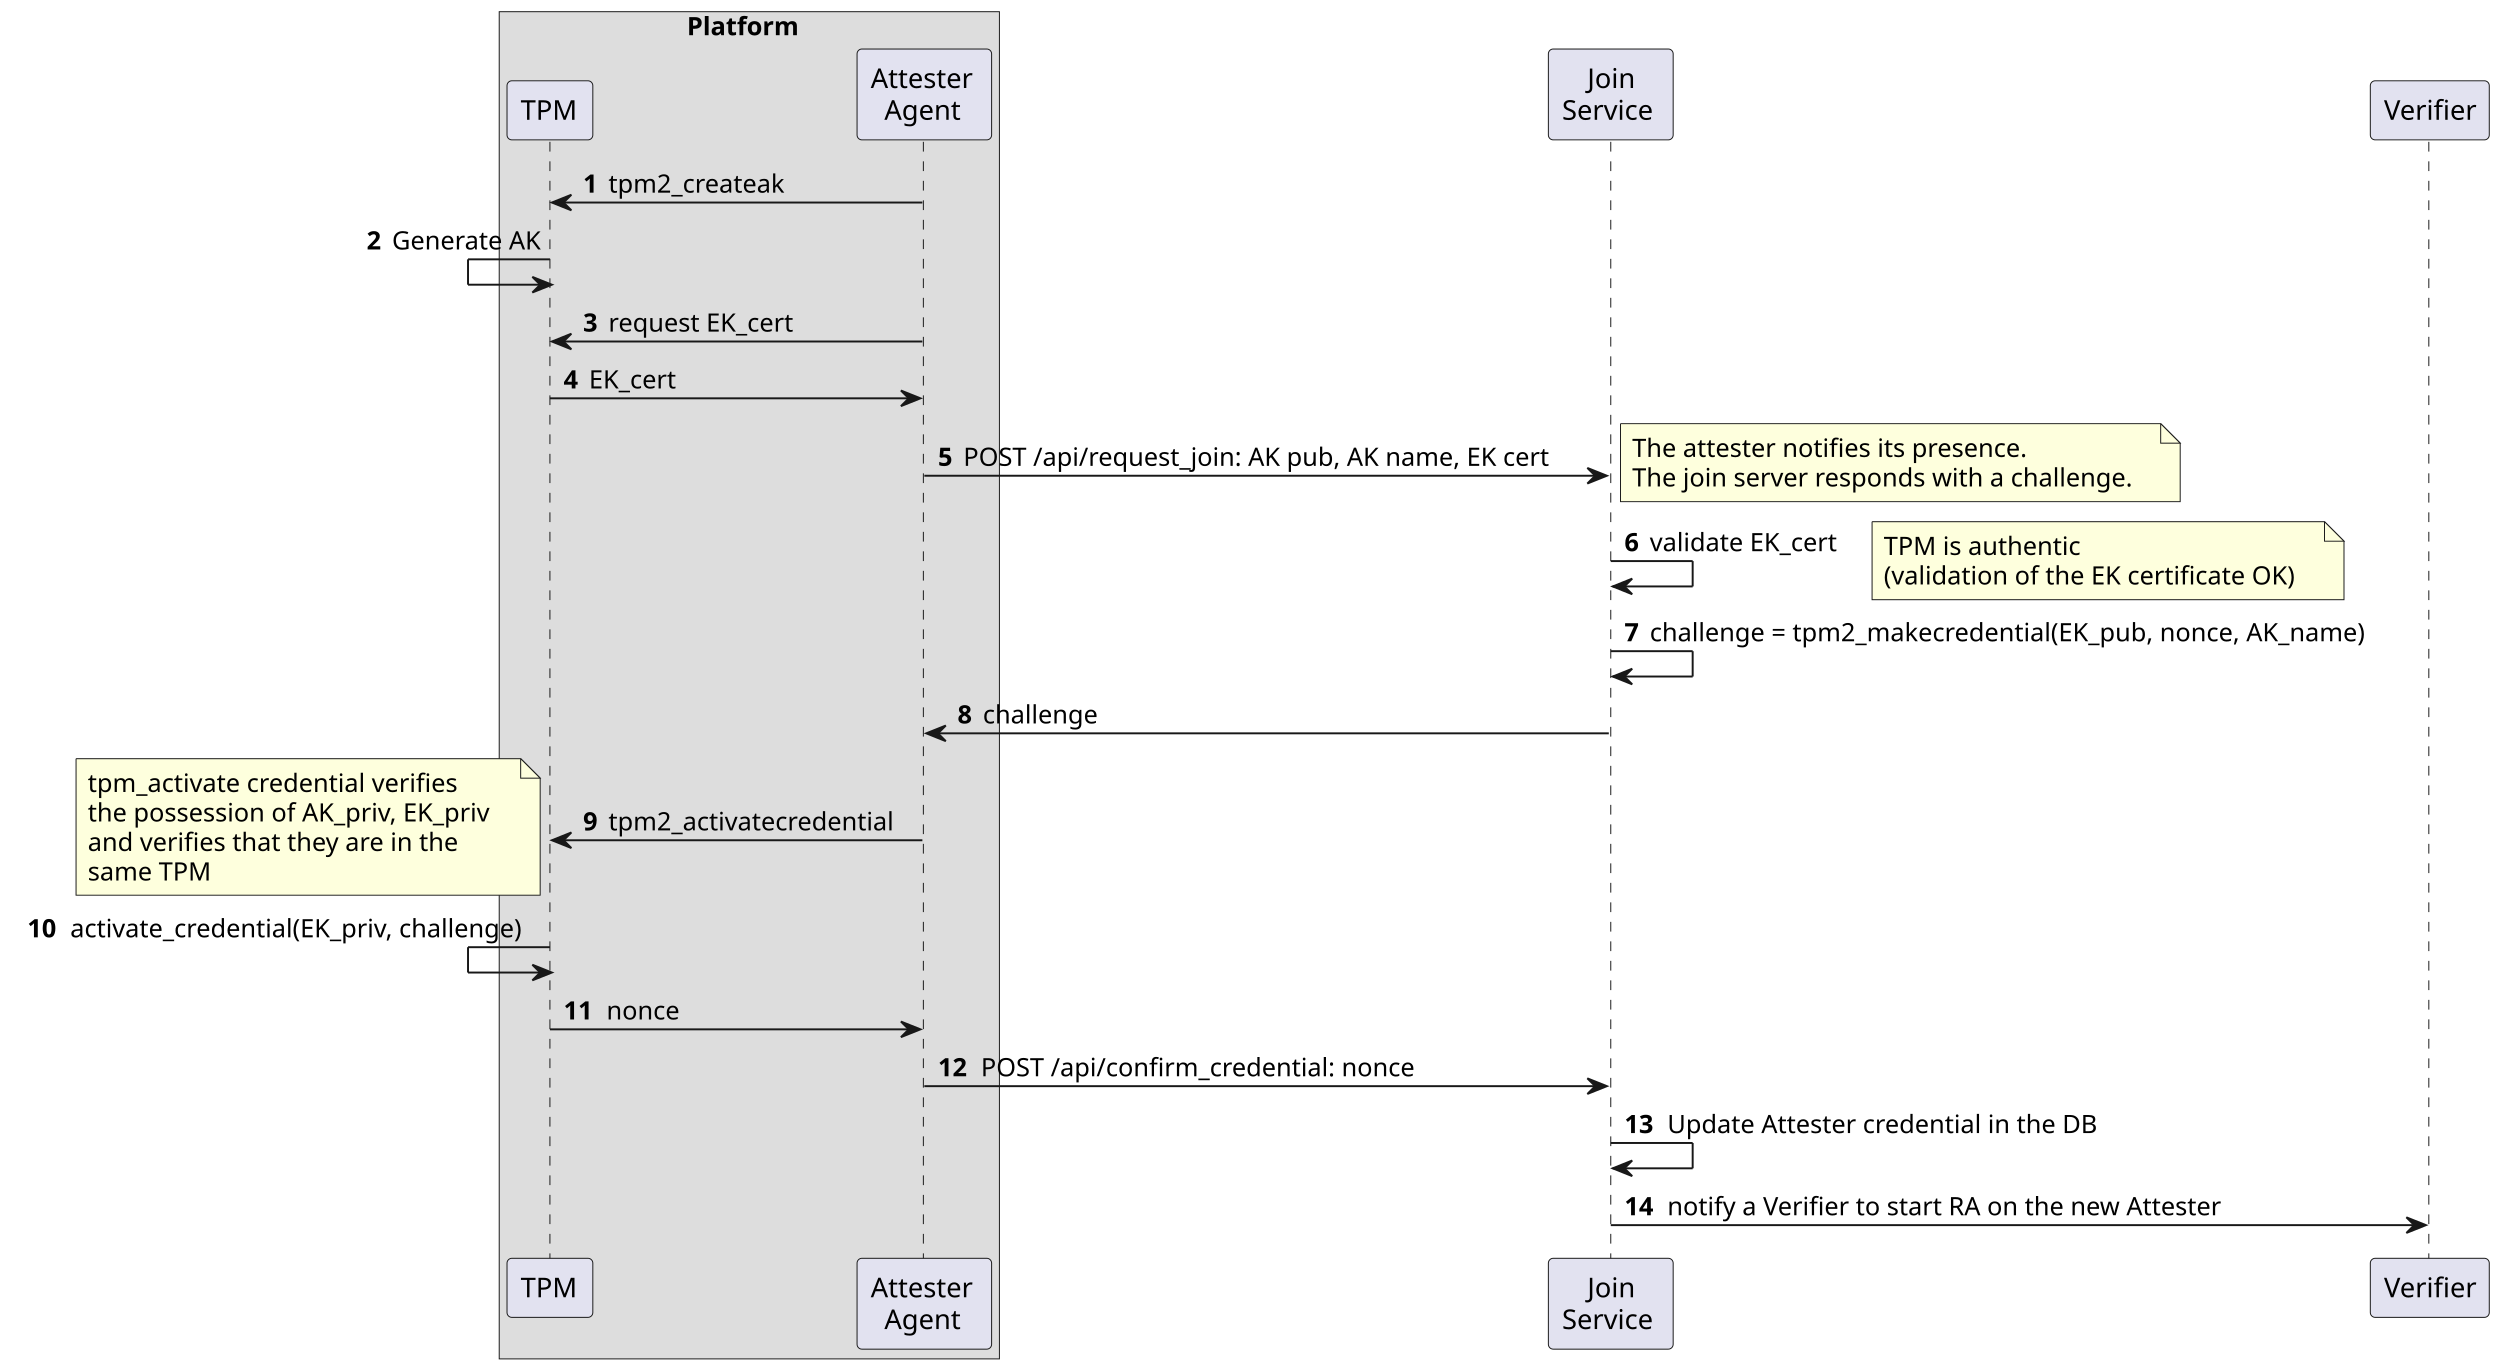
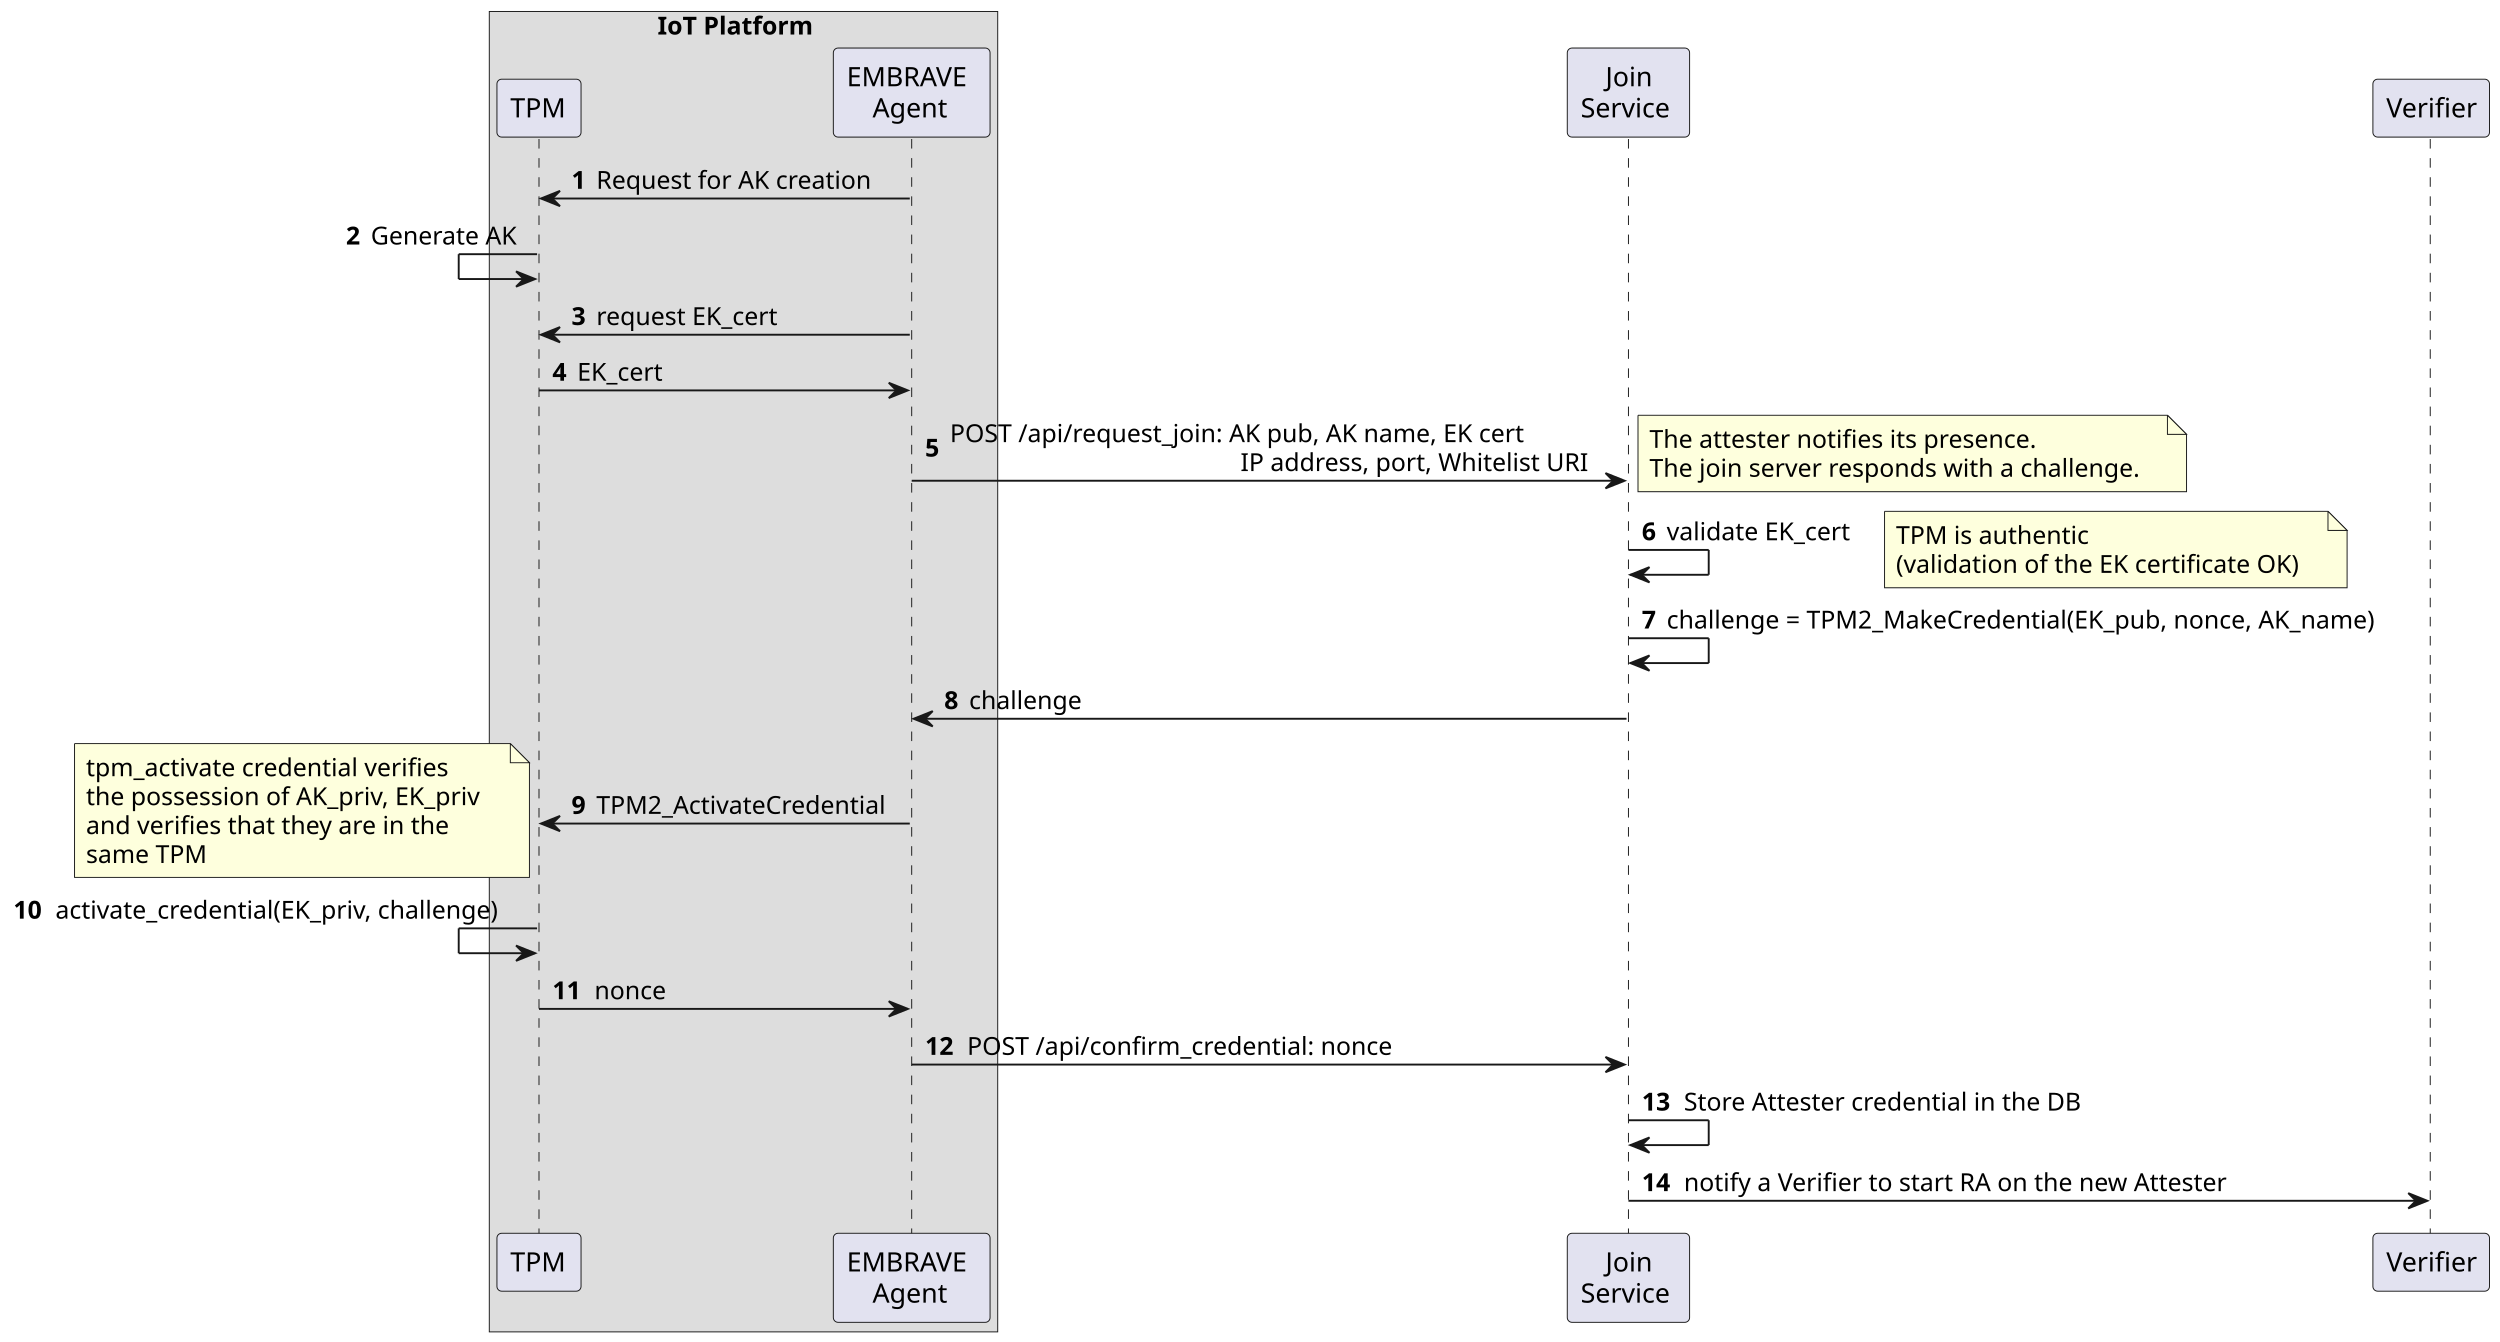
- <svg xmlns="http://www.w3.org/2000/svg" contentStyleType="text/css" height="702px" preserveAspectRatio="none" style="width:1282px;height:702px;background:#FFFFFF;" version="1.1" viewBox="0 0 1282 702" width="1282px" zoomAndPan="magnify">
+ <svg xmlns="http://www.w3.org/2000/svg" contentStyleType="text/css" height="702px" preserveAspectRatio="none" style="width:1308px;height:702px;background:#FFFFFF;" version="1.1" viewBox="0 0 1308 702" width="1308px" zoomAndPan="magnify">
  <defs />
  <g>
-     <rect fill="#DDDDDD" height="690.844" style="stroke:#181818;stroke-width:0.5;" width="256.5" x="256" y="6" />
-     <text fill="#000000" font-family="sans-serif" font-size="13" font-weight="bold" lengthAdjust="spacing" textLength="64" x="352.25" y="18.067">Platform</text>
+     <rect fill="#DDDDDD" height="690.844" style="stroke:#181818;stroke-width:0.5;" width="266" x="256" y="6" />
+     <text fill="#000000" font-family="sans-serif" font-size="13" font-weight="bold" lengthAdjust="spacing" textLength="90" x="344" y="18.067">IoT Platform</text>
    <line style="stroke:#181818;stroke-width:0.5;stroke-dasharray:5.0,5.0;" x1="282" x2="282" y1="72.727" y2="646.25" />
-     <line style="stroke:#181818;stroke-width:0.5;stroke-dasharray:5.0,5.0;" x1="473.5" x2="473.5" y1="72.727" y2="646.25" />
-     <line style="stroke:#181818;stroke-width:0.5;stroke-dasharray:5.0,5.0;" x1="826" x2="826" y1="72.727" y2="646.25" />
-     <line style="stroke:#181818;stroke-width:0.5;stroke-dasharray:5.0,5.0;" x1="1245.5" x2="1245.5" y1="72.727" y2="646.25" />
+     <line style="stroke:#181818;stroke-width:0.5;stroke-dasharray:5.0,5.0;" x1="477" x2="477" y1="72.727" y2="646.25" />
+     <line style="stroke:#181818;stroke-width:0.5;stroke-dasharray:5.0,5.0;" x1="852" x2="852" y1="72.727" y2="646.25" />
+     <line style="stroke:#181818;stroke-width:0.5;stroke-dasharray:5.0,5.0;" x1="1271.5" x2="1271.5" y1="72.727" y2="646.25" />
    <rect fill="#E2E2F0" height="30.297" rx="2.5" ry="2.5" style="stroke:#181818;stroke-width:0.5;" width="44" x="260" y="41.43" />
    <text fill="#000000" font-family="sans-serif" font-size="14" lengthAdjust="spacing" textLength="30" x="267" y="61.425">TPM</text>
    <rect fill="#E2E2F0" height="30.297" rx="2.5" ry="2.5" style="stroke:#181818;stroke-width:0.5;" width="44" x="260" y="645.25" />
    <text fill="#000000" font-family="sans-serif" font-size="14" lengthAdjust="spacing" textLength="30" x="267" y="665.245">TPM</text>
-     <rect fill="#E2E2F0" height="46.594" rx="2.5" ry="2.5" style="stroke:#181818;stroke-width:0.5;" width="69" x="439.5" y="25.133" />
-     <text fill="#000000" font-family="sans-serif" font-size="14" lengthAdjust="spacing" textLength="55" x="446.5" y="45.128">Attester</text>
-     <text fill="#000000" font-family="sans-serif" font-size="14" lengthAdjust="spacing" textLength="41" x="453.5" y="61.425">Agent</text>
-     <rect fill="#E2E2F0" height="46.594" rx="2.5" ry="2.5" style="stroke:#181818;stroke-width:0.5;" width="69" x="439.5" y="645.25" />
-     <text fill="#000000" font-family="sans-serif" font-size="14" lengthAdjust="spacing" textLength="55" x="446.5" y="665.245">Attester</text>
-     <text fill="#000000" font-family="sans-serif" font-size="14" lengthAdjust="spacing" textLength="41" x="453.5" y="681.542">Agent</text>
-     <rect fill="#E2E2F0" height="46.594" rx="2.5" ry="2.5" style="stroke:#181818;stroke-width:0.5;" width="64" x="794" y="25.133" />
-     <text fill="#000000" font-family="sans-serif" font-size="14" lengthAdjust="spacing" textLength="24" x="814" y="45.128">Join</text>
-     <text fill="#000000" font-family="sans-serif" font-size="14" lengthAdjust="spacing" textLength="50" x="801" y="61.425">Service</text>
-     <rect fill="#E2E2F0" height="46.594" rx="2.5" ry="2.5" style="stroke:#181818;stroke-width:0.5;" width="64" x="794" y="645.25" />
-     <text fill="#000000" font-family="sans-serif" font-size="14" lengthAdjust="spacing" textLength="24" x="814" y="665.245">Join</text>
-     <text fill="#000000" font-family="sans-serif" font-size="14" lengthAdjust="spacing" textLength="50" x="801" y="681.542">Service</text>
-     <rect fill="#E2E2F0" height="30.297" rx="2.5" ry="2.5" style="stroke:#181818;stroke-width:0.5;" width="61" x="1215.5" y="41.43" />
-     <text fill="#000000" font-family="sans-serif" font-size="14" lengthAdjust="spacing" textLength="47" x="1222.5" y="61.425">Verifier</text>
-     <rect fill="#E2E2F0" height="30.297" rx="2.5" ry="2.5" style="stroke:#181818;stroke-width:0.5;" width="61" x="1215.5" y="645.25" />
-     <text fill="#000000" font-family="sans-serif" font-size="14" lengthAdjust="spacing" textLength="47" x="1222.5" y="665.245">Verifier</text>
+     <rect fill="#E2E2F0" height="46.594" rx="2.5" ry="2.5" style="stroke:#181818;stroke-width:0.5;" width="82" x="436" y="25.133" />
+     <text fill="#000000" font-family="sans-serif" font-size="14" lengthAdjust="spacing" textLength="68" x="443" y="45.128">EMBRAVE</text>
+     <text fill="#000000" font-family="sans-serif" font-size="14" lengthAdjust="spacing" textLength="41" x="456.5" y="61.425">Agent</text>
+     <rect fill="#E2E2F0" height="46.594" rx="2.5" ry="2.5" style="stroke:#181818;stroke-width:0.5;" width="82" x="436" y="645.25" />
+     <text fill="#000000" font-family="sans-serif" font-size="14" lengthAdjust="spacing" textLength="68" x="443" y="665.245">EMBRAVE</text>
+     <text fill="#000000" font-family="sans-serif" font-size="14" lengthAdjust="spacing" textLength="41" x="456.5" y="681.542">Agent</text>
+     <rect fill="#E2E2F0" height="46.594" rx="2.5" ry="2.5" style="stroke:#181818;stroke-width:0.5;" width="64" x="820" y="25.133" />
+     <text fill="#000000" font-family="sans-serif" font-size="14" lengthAdjust="spacing" textLength="24" x="840" y="45.128">Join</text>
+     <text fill="#000000" font-family="sans-serif" font-size="14" lengthAdjust="spacing" textLength="50" x="827" y="61.425">Service</text>
+     <rect fill="#E2E2F0" height="46.594" rx="2.5" ry="2.5" style="stroke:#181818;stroke-width:0.5;" width="64" x="820" y="645.25" />
+     <text fill="#000000" font-family="sans-serif" font-size="14" lengthAdjust="spacing" textLength="24" x="840" y="665.245">Join</text>
+     <text fill="#000000" font-family="sans-serif" font-size="14" lengthAdjust="spacing" textLength="50" x="827" y="681.542">Service</text>
+     <rect fill="#E2E2F0" height="30.297" rx="2.5" ry="2.5" style="stroke:#181818;stroke-width:0.5;" width="61" x="1241.5" y="41.43" />
+     <text fill="#000000" font-family="sans-serif" font-size="14" lengthAdjust="spacing" textLength="47" x="1248.5" y="61.425">Verifier</text>
+     <rect fill="#E2E2F0" height="30.297" rx="2.5" ry="2.5" style="stroke:#181818;stroke-width:0.5;" width="61" x="1241.5" y="645.25" />
+     <text fill="#000000" font-family="sans-serif" font-size="14" lengthAdjust="spacing" textLength="47" x="1248.5" y="665.245">Verifier</text>
    <polygon fill="#181818" points="293,99.859,283,103.859,293,107.859,289,103.859" style="stroke:#181818;stroke-width:1.0;" />
-     <line style="stroke:#181818;stroke-width:1.0;" x1="287" x2="473" y1="103.859" y2="103.859" />
+     <line style="stroke:#181818;stroke-width:1.0;" x1="287" x2="476" y1="103.859" y2="103.859" />
    <text fill="#000000" font-family="sans-serif" font-size="13" font-weight="bold" lengthAdjust="spacing" textLength="9" x="299" y="98.793">1</text>
-     <text fill="#000000" font-family="sans-serif" font-size="13" lengthAdjust="spacing" textLength="97" x="312" y="98.793">tpm2_createak</text>
-     <line style="stroke:#181818;stroke-width:1.0;" x1="240" x2="282" y1="132.992" y2="132.992" />
+     <text fill="#000000" font-family="sans-serif" font-size="13" lengthAdjust="spacing" textLength="150" x="312" y="98.793">Request for AK creation</text>
+     <line style="stroke:#181818;stroke-width:1.0;" x1="240" x2="281" y1="132.992" y2="132.992" />
    <line style="stroke:#181818;stroke-width:1.0;" x1="240" x2="240" y1="132.992" y2="145.992" />
-     <line style="stroke:#181818;stroke-width:1.0;" x1="240" x2="281" y1="145.992" y2="145.992" />
-     <polygon fill="#181818" points="273,141.992,283,145.992,273,149.992,277,145.992" style="stroke:#181818;stroke-width:1.0;" />
-     <text fill="#000000" font-family="sans-serif" font-size="13" font-weight="bold" lengthAdjust="spacing" textLength="9" x="188" y="127.926">2</text>
-     <text fill="#000000" font-family="sans-serif" font-size="13" lengthAdjust="spacing" textLength="81" x="201" y="127.926">Generate AK</text>
+     <line style="stroke:#181818;stroke-width:1.0;" x1="240" x2="280" y1="145.992" y2="145.992" />
+     <polygon fill="#181818" points="270,141.992,280,145.992,270,149.992,274,145.992" style="stroke:#181818;stroke-width:1.0;" />
+     <text fill="#000000" font-family="sans-serif" font-size="13" font-weight="bold" lengthAdjust="spacing" textLength="9" x="181" y="127.926">2</text>
+     <text fill="#000000" font-family="sans-serif" font-size="13" lengthAdjust="spacing" textLength="81" x="194" y="127.926">Generate AK</text>
    <polygon fill="#181818" points="293,171.125,283,175.125,293,179.125,289,175.125" style="stroke:#181818;stroke-width:1.0;" />
-     <line style="stroke:#181818;stroke-width:1.0;" x1="287" x2="473" y1="175.125" y2="175.125" />
+     <line style="stroke:#181818;stroke-width:1.0;" x1="287" x2="476" y1="175.125" y2="175.125" />
    <text fill="#000000" font-family="sans-serif" font-size="13" font-weight="bold" lengthAdjust="spacing" textLength="9" x="299" y="170.059">3</text>
    <text fill="#000000" font-family="sans-serif" font-size="13" lengthAdjust="spacing" textLength="101" x="312" y="170.059">request EK_cert</text>
-     <polygon fill="#181818" points="462,200.258,472,204.258,462,208.258,466,204.258" style="stroke:#181818;stroke-width:1.0;" />
-     <line style="stroke:#181818;stroke-width:1.0;" x1="282" x2="468" y1="204.258" y2="204.258" />
+     <polygon fill="#181818" points="465,200.258,475,204.258,465,208.258,469,204.258" style="stroke:#181818;stroke-width:1.0;" />
+     <line style="stroke:#181818;stroke-width:1.0;" x1="282" x2="471" y1="204.258" y2="204.258" />
    <text fill="#000000" font-family="sans-serif" font-size="13" font-weight="bold" lengthAdjust="spacing" textLength="9" x="289" y="199.192">4</text>
    <text fill="#000000" font-family="sans-serif" font-size="13" lengthAdjust="spacing" textLength="48" x="302" y="199.192">EK_cert</text>
-     <polygon fill="#181818" points="814,239.957,824,243.957,814,247.957,818,243.957" style="stroke:#181818;stroke-width:1.0;" />
-     <line style="stroke:#181818;stroke-width:1.0;" x1="474" x2="820" y1="243.957" y2="243.957" />
-     <text fill="#000000" font-family="sans-serif" font-size="13" font-weight="bold" lengthAdjust="spacing" textLength="9" x="481" y="238.891">5</text>
-     <text fill="#000000" font-family="sans-serif" font-size="13" lengthAdjust="spacing" textLength="315" x="494" y="238.891">POST /api/request_join: AK pub, AK name, EK cert</text>
-     <path d="M831,217.258 L831,257.258 L1118,257.258 L1118,227.258 L1108,217.258 L831,217.258 " fill="#FEFFDD" style="stroke:#181818;stroke-width:0.5;" />
-     <path d="M1108,217.258 L1108,227.258 L1118,227.258 L1108,217.258 " fill="#FEFFDD" style="stroke:#181818;stroke-width:0.5;" />
-     <text fill="#000000" font-family="sans-serif" font-size="13" lengthAdjust="spacing" textLength="214" x="837" y="234.325">The attester notifies its presence.</text>
-     <text fill="#000000" font-family="sans-serif" font-size="13" lengthAdjust="spacing" textLength="266" x="837" y="249.458">The join server responds with a challenge.</text>
-     <line style="stroke:#181818;stroke-width:1.0;" x1="826" x2="868" y1="287.723" y2="287.723" />
-     <line style="stroke:#181818;stroke-width:1.0;" x1="868" x2="868" y1="287.723" y2="300.723" />
-     <line style="stroke:#181818;stroke-width:1.0;" x1="827" x2="868" y1="300.723" y2="300.723" />
-     <polygon fill="#181818" points="837,296.723,827,300.723,837,304.723,833,300.723" style="stroke:#181818;stroke-width:1.0;" />
-     <text fill="#000000" font-family="sans-serif" font-size="13" font-weight="bold" lengthAdjust="spacing" textLength="9" x="833" y="282.657">6</text>
-     <text fill="#000000" font-family="sans-serif" font-size="13" lengthAdjust="spacing" textLength="102" x="846" y="282.657">validate EK_cert</text>
-     <path d="M960,267.523 L960,307.523 L1202,307.523 L1202,277.523 L1192,267.523 L960,267.523 " fill="#FEFFDD" style="stroke:#181818;stroke-width:0.5;" />
-     <path d="M1192,267.523 L1192,277.523 L1202,277.523 L1192,267.523 " fill="#FEFFDD" style="stroke:#181818;stroke-width:0.5;" />
-     <text fill="#000000" font-family="sans-serif" font-size="13" lengthAdjust="spacing" textLength="104" x="966" y="284.59">TPM is authentic</text>
-     <text fill="#000000" font-family="sans-serif" font-size="13" lengthAdjust="spacing" textLength="221" x="966" y="299.723">(validation of the EK certificate OK)</text>
-     <line style="stroke:#181818;stroke-width:1.0;" x1="826" x2="868" y1="333.922" y2="333.922" />
-     <line style="stroke:#181818;stroke-width:1.0;" x1="868" x2="868" y1="333.922" y2="346.922" />
-     <line style="stroke:#181818;stroke-width:1.0;" x1="827" x2="868" y1="346.922" y2="346.922" />
-     <polygon fill="#181818" points="837,342.922,827,346.922,837,350.922,833,346.922" style="stroke:#181818;stroke-width:1.0;" />
-     <text fill="#000000" font-family="sans-serif" font-size="13" font-weight="bold" lengthAdjust="spacing" textLength="9" x="833" y="328.856">7</text>
-     <text fill="#000000" font-family="sans-serif" font-size="13" lengthAdjust="spacing" textLength="393" x="846" y="328.856">challenge = tpm2_makecredential(EK_pub, nonce, AK_name)</text>
-     <polygon fill="#181818" points="485,372.055,475,376.055,485,380.055,481,376.055" style="stroke:#181818;stroke-width:1.0;" />
-     <line style="stroke:#181818;stroke-width:1.0;" x1="479" x2="825" y1="376.055" y2="376.055" />
-     <text fill="#000000" font-family="sans-serif" font-size="13" font-weight="bold" lengthAdjust="spacing" textLength="9" x="491" y="370.989">8</text>
-     <text fill="#000000" font-family="sans-serif" font-size="13" lengthAdjust="spacing" textLength="61" x="504" y="370.989">challenge</text>
+     <polygon fill="#181818" points="840,247.523,850,251.523,840,255.523,844,251.523" style="stroke:#181818;stroke-width:1.0;" />
+     <line style="stroke:#181818;stroke-width:1.0;" x1="477" x2="846" y1="251.523" y2="251.523" />
+     <text fill="#000000" font-family="sans-serif" font-size="13" font-weight="bold" lengthAdjust="spacing" textLength="9" x="484" y="238.891">5</text>
+     <text fill="#000000" font-family="sans-serif" font-size="13" lengthAdjust="spacing" textLength="315" x="497" y="231.325">POST /api/request_join: AK pub, AK name, EK cert</text>
+     <text fill="#000000" font-family="sans-serif" font-size="13" lengthAdjust="spacing" textLength="186" x="649" y="246.458">IP address, port, Whitelist URI</text>
+     <path d="M857,217.258 L857,257.258 L1144,257.258 L1144,227.258 L1134,217.258 L857,217.258 " fill="#FEFFDD" style="stroke:#181818;stroke-width:0.5;" />
+     <path d="M1134,217.258 L1134,227.258 L1144,227.258 L1134,217.258 " fill="#FEFFDD" style="stroke:#181818;stroke-width:0.5;" />
+     <text fill="#000000" font-family="sans-serif" font-size="13" lengthAdjust="spacing" textLength="214" x="863" y="234.325">The attester notifies its presence.</text>
+     <text fill="#000000" font-family="sans-serif" font-size="13" lengthAdjust="spacing" textLength="266" x="863" y="249.458">The join server responds with a challenge.</text>
+     <line style="stroke:#181818;stroke-width:1.0;" x1="852" x2="894" y1="287.723" y2="287.723" />
+     <line style="stroke:#181818;stroke-width:1.0;" x1="894" x2="894" y1="287.723" y2="300.723" />
+     <line style="stroke:#181818;stroke-width:1.0;" x1="853" x2="894" y1="300.723" y2="300.723" />
+     <polygon fill="#181818" points="863,296.723,853,300.723,863,304.723,859,300.723" style="stroke:#181818;stroke-width:1.0;" />
+     <text fill="#000000" font-family="sans-serif" font-size="13" font-weight="bold" lengthAdjust="spacing" textLength="9" x="859" y="282.657">6</text>
+     <text fill="#000000" font-family="sans-serif" font-size="13" lengthAdjust="spacing" textLength="102" x="872" y="282.657">validate EK_cert</text>
+     <path d="M986,267.523 L986,307.523 L1228,307.523 L1228,277.523 L1218,267.523 L986,267.523 " fill="#FEFFDD" style="stroke:#181818;stroke-width:0.5;" />
+     <path d="M1218,267.523 L1218,277.523 L1228,277.523 L1218,267.523 " fill="#FEFFDD" style="stroke:#181818;stroke-width:0.5;" />
+     <text fill="#000000" font-family="sans-serif" font-size="13" lengthAdjust="spacing" textLength="104" x="992" y="284.59">TPM is authentic</text>
+     <text fill="#000000" font-family="sans-serif" font-size="13" lengthAdjust="spacing" textLength="221" x="992" y="299.723">(validation of the EK certificate OK)</text>
+     <line style="stroke:#181818;stroke-width:1.0;" x1="852" x2="894" y1="333.922" y2="333.922" />
+     <line style="stroke:#181818;stroke-width:1.0;" x1="894" x2="894" y1="333.922" y2="346.922" />
+     <line style="stroke:#181818;stroke-width:1.0;" x1="853" x2="894" y1="346.922" y2="346.922" />
+     <polygon fill="#181818" points="863,342.922,853,346.922,863,350.922,859,346.922" style="stroke:#181818;stroke-width:1.0;" />
+     <text fill="#000000" font-family="sans-serif" font-size="13" font-weight="bold" lengthAdjust="spacing" textLength="9" x="859" y="328.856">7</text>
+     <text fill="#000000" font-family="sans-serif" font-size="13" lengthAdjust="spacing" textLength="393" x="872" y="328.856">challenge = TPM2_MakeCredential(EK_pub, nonce, AK_name)</text>
+     <polygon fill="#181818" points="488,372.055,478,376.055,488,380.055,484,376.055" style="stroke:#181818;stroke-width:1.0;" />
+     <line style="stroke:#181818;stroke-width:1.0;" x1="482" x2="851" y1="376.055" y2="376.055" />
+     <text fill="#000000" font-family="sans-serif" font-size="13" font-weight="bold" lengthAdjust="spacing" textLength="9" x="494" y="370.989">8</text>
+     <text fill="#000000" font-family="sans-serif" font-size="13" lengthAdjust="spacing" textLength="61" x="507" y="370.989">challenge</text>
    <polygon fill="#181818" points="293,426.887,283,430.887,293,434.887,289,430.887" style="stroke:#181818;stroke-width:1.0;" />
-     <line style="stroke:#181818;stroke-width:1.0;" x1="287" x2="473" y1="430.887" y2="430.887" />
+     <line style="stroke:#181818;stroke-width:1.0;" x1="287" x2="476" y1="430.887" y2="430.887" />
    <text fill="#000000" font-family="sans-serif" font-size="13" font-weight="bold" lengthAdjust="spacing" textLength="9" x="299" y="425.821">9</text>
-     <text fill="#000000" font-family="sans-serif" font-size="13" lengthAdjust="spacing" textLength="155" x="312" y="425.821">tpm2_activatecredential</text>
+     <text fill="#000000" font-family="sans-serif" font-size="13" lengthAdjust="spacing" textLength="158" x="312" y="425.821">TPM2_ActivateCredential</text>
    <path d="M39,389.055 L39,459.055 L277,459.055 L277,399.055 L267,389.055 L39,389.055 " fill="#FEFFDD" style="stroke:#181818;stroke-width:0.5;" />
    <path d="M267,389.055 L267,399.055 L277,399.055 L267,389.055 " fill="#FEFFDD" style="stroke:#181818;stroke-width:0.5;" />
    <text fill="#000000" font-family="sans-serif" font-size="13" lengthAdjust="spacing" textLength="200" x="45" y="406.122">tpm_activate credential verifies</text>
    <text fill="#000000" font-family="sans-serif" font-size="13" lengthAdjust="spacing" textLength="217" x="45" y="421.254">the possession of AK_priv, EK_priv</text>
    <text fill="#000000" font-family="sans-serif" font-size="13" lengthAdjust="spacing" textLength="200" x="45" y="436.387">and verifies that they are in the</text>
    <text fill="#000000" font-family="sans-serif" font-size="13" lengthAdjust="spacing" textLength="66" x="45" y="451.52">same TPM</text>
-     <line style="stroke:#181818;stroke-width:1.0;" x1="240" x2="282" y1="485.719" y2="485.719" />
+     <line style="stroke:#181818;stroke-width:1.0;" x1="240" x2="281" y1="485.719" y2="485.719" />
    <line style="stroke:#181818;stroke-width:1.0;" x1="240" x2="240" y1="485.719" y2="498.719" />
-     <line style="stroke:#181818;stroke-width:1.0;" x1="240" x2="281" y1="498.719" y2="498.719" />
-     <polygon fill="#181818" points="273,494.719,283,498.719,273,502.719,277,498.719" style="stroke:#181818;stroke-width:1.0;" />
-     <text fill="#000000" font-family="sans-serif" font-size="13" font-weight="bold" lengthAdjust="spacing" textLength="18" x="14" y="480.653">10</text>
-     <text fill="#000000" font-family="sans-serif" font-size="13" lengthAdjust="spacing" textLength="246" x="36" y="480.653">activate_credential(EK_priv, challenge)</text>
-     <polygon fill="#181818" points="462,523.852,472,527.852,462,531.852,466,527.852" style="stroke:#181818;stroke-width:1.0;" />
-     <line style="stroke:#181818;stroke-width:1.0;" x1="282" x2="468" y1="527.852" y2="527.852" />
+     <line style="stroke:#181818;stroke-width:1.0;" x1="240" x2="280" y1="498.719" y2="498.719" />
+     <polygon fill="#181818" points="270,494.719,280,498.719,270,502.719,274,498.719" style="stroke:#181818;stroke-width:1.0;" />
+     <text fill="#000000" font-family="sans-serif" font-size="13" font-weight="bold" lengthAdjust="spacing" textLength="18" x="7" y="480.653">10</text>
+     <text fill="#000000" font-family="sans-serif" font-size="13" lengthAdjust="spacing" textLength="246" x="29" y="480.653">activate_credential(EK_priv, challenge)</text>
+     <polygon fill="#181818" points="465,523.852,475,527.852,465,531.852,469,527.852" style="stroke:#181818;stroke-width:1.0;" />
+     <line style="stroke:#181818;stroke-width:1.0;" x1="282" x2="471" y1="527.852" y2="527.852" />
    <text fill="#000000" font-family="sans-serif" font-size="13" font-weight="bold" lengthAdjust="spacing" textLength="18" x="289" y="522.786">11</text>
    <text fill="#000000" font-family="sans-serif" font-size="13" lengthAdjust="spacing" textLength="39" x="311" y="522.786">nonce</text>
-     <polygon fill="#181818" points="814,552.984,824,556.984,814,560.984,818,556.984" style="stroke:#181818;stroke-width:1.0;" />
-     <line style="stroke:#181818;stroke-width:1.0;" x1="474" x2="820" y1="556.984" y2="556.984" />
-     <text fill="#000000" font-family="sans-serif" font-size="13" font-weight="bold" lengthAdjust="spacing" textLength="18" x="481" y="551.918">12</text>
-     <text fill="#000000" font-family="sans-serif" font-size="13" lengthAdjust="spacing" textLength="230" x="503" y="551.918">POST /api/confirm_credential: nonce</text>
-     <line style="stroke:#181818;stroke-width:1.0;" x1="826" x2="868" y1="586.117" y2="586.117" />
-     <line style="stroke:#181818;stroke-width:1.0;" x1="868" x2="868" y1="586.117" y2="599.117" />
-     <line style="stroke:#181818;stroke-width:1.0;" x1="827" x2="868" y1="599.117" y2="599.117" />
-     <polygon fill="#181818" points="837,595.117,827,599.117,837,603.117,833,599.117" style="stroke:#181818;stroke-width:1.0;" />
-     <text fill="#000000" font-family="sans-serif" font-size="13" font-weight="bold" lengthAdjust="spacing" textLength="18" x="833" y="581.051">13</text>
-     <text fill="#000000" font-family="sans-serif" font-size="13" lengthAdjust="spacing" textLength="233" x="855" y="581.051">Update Attester credential in the DB</text>
-     <polygon fill="#181818" points="1234,624.25,1244,628.25,1234,632.25,1238,628.25" style="stroke:#181818;stroke-width:1.0;" />
-     <line style="stroke:#181818;stroke-width:1.0;" x1="826" x2="1240" y1="628.25" y2="628.25" />
-     <text fill="#000000" font-family="sans-serif" font-size="13" font-weight="bold" lengthAdjust="spacing" textLength="18" x="833" y="623.184">14</text>
-     <text fill="#000000" font-family="sans-serif" font-size="13" lengthAdjust="spacing" textLength="298" x="855" y="623.184">notify a Verifier to start RA on the new Attester</text>
+     <polygon fill="#181818" points="840,552.984,850,556.984,840,560.984,844,556.984" style="stroke:#181818;stroke-width:1.0;" />
+     <line style="stroke:#181818;stroke-width:1.0;" x1="477" x2="846" y1="556.984" y2="556.984" />
+     <text fill="#000000" font-family="sans-serif" font-size="13" font-weight="bold" lengthAdjust="spacing" textLength="18" x="484" y="551.918">12</text>
+     <text fill="#000000" font-family="sans-serif" font-size="13" lengthAdjust="spacing" textLength="230" x="506" y="551.918">POST /api/confirm_credential: nonce</text>
+     <line style="stroke:#181818;stroke-width:1.0;" x1="852" x2="894" y1="586.117" y2="586.117" />
+     <line style="stroke:#181818;stroke-width:1.0;" x1="894" x2="894" y1="586.117" y2="599.117" />
+     <line style="stroke:#181818;stroke-width:1.0;" x1="853" x2="894" y1="599.117" y2="599.117" />
+     <polygon fill="#181818" points="863,595.117,853,599.117,863,603.117,859,599.117" style="stroke:#181818;stroke-width:1.0;" />
+     <text fill="#000000" font-family="sans-serif" font-size="13" font-weight="bold" lengthAdjust="spacing" textLength="18" x="859" y="581.051">13</text>
+     <text fill="#000000" font-family="sans-serif" font-size="13" lengthAdjust="spacing" textLength="221" x="881" y="581.051">Store Attester credential in the DB</text>
+     <polygon fill="#181818" points="1260,624.25,1270,628.25,1260,632.25,1264,628.25" style="stroke:#181818;stroke-width:1.0;" />
+     <line style="stroke:#181818;stroke-width:1.0;" x1="852" x2="1266" y1="628.25" y2="628.25" />
+     <text fill="#000000" font-family="sans-serif" font-size="13" font-weight="bold" lengthAdjust="spacing" textLength="18" x="859" y="623.184">14</text>
+     <text fill="#000000" font-family="sans-serif" font-size="13" lengthAdjust="spacing" textLength="298" x="881" y="623.184">notify a Verifier to start RA on the new Attester</text>
  </g>
</svg>
